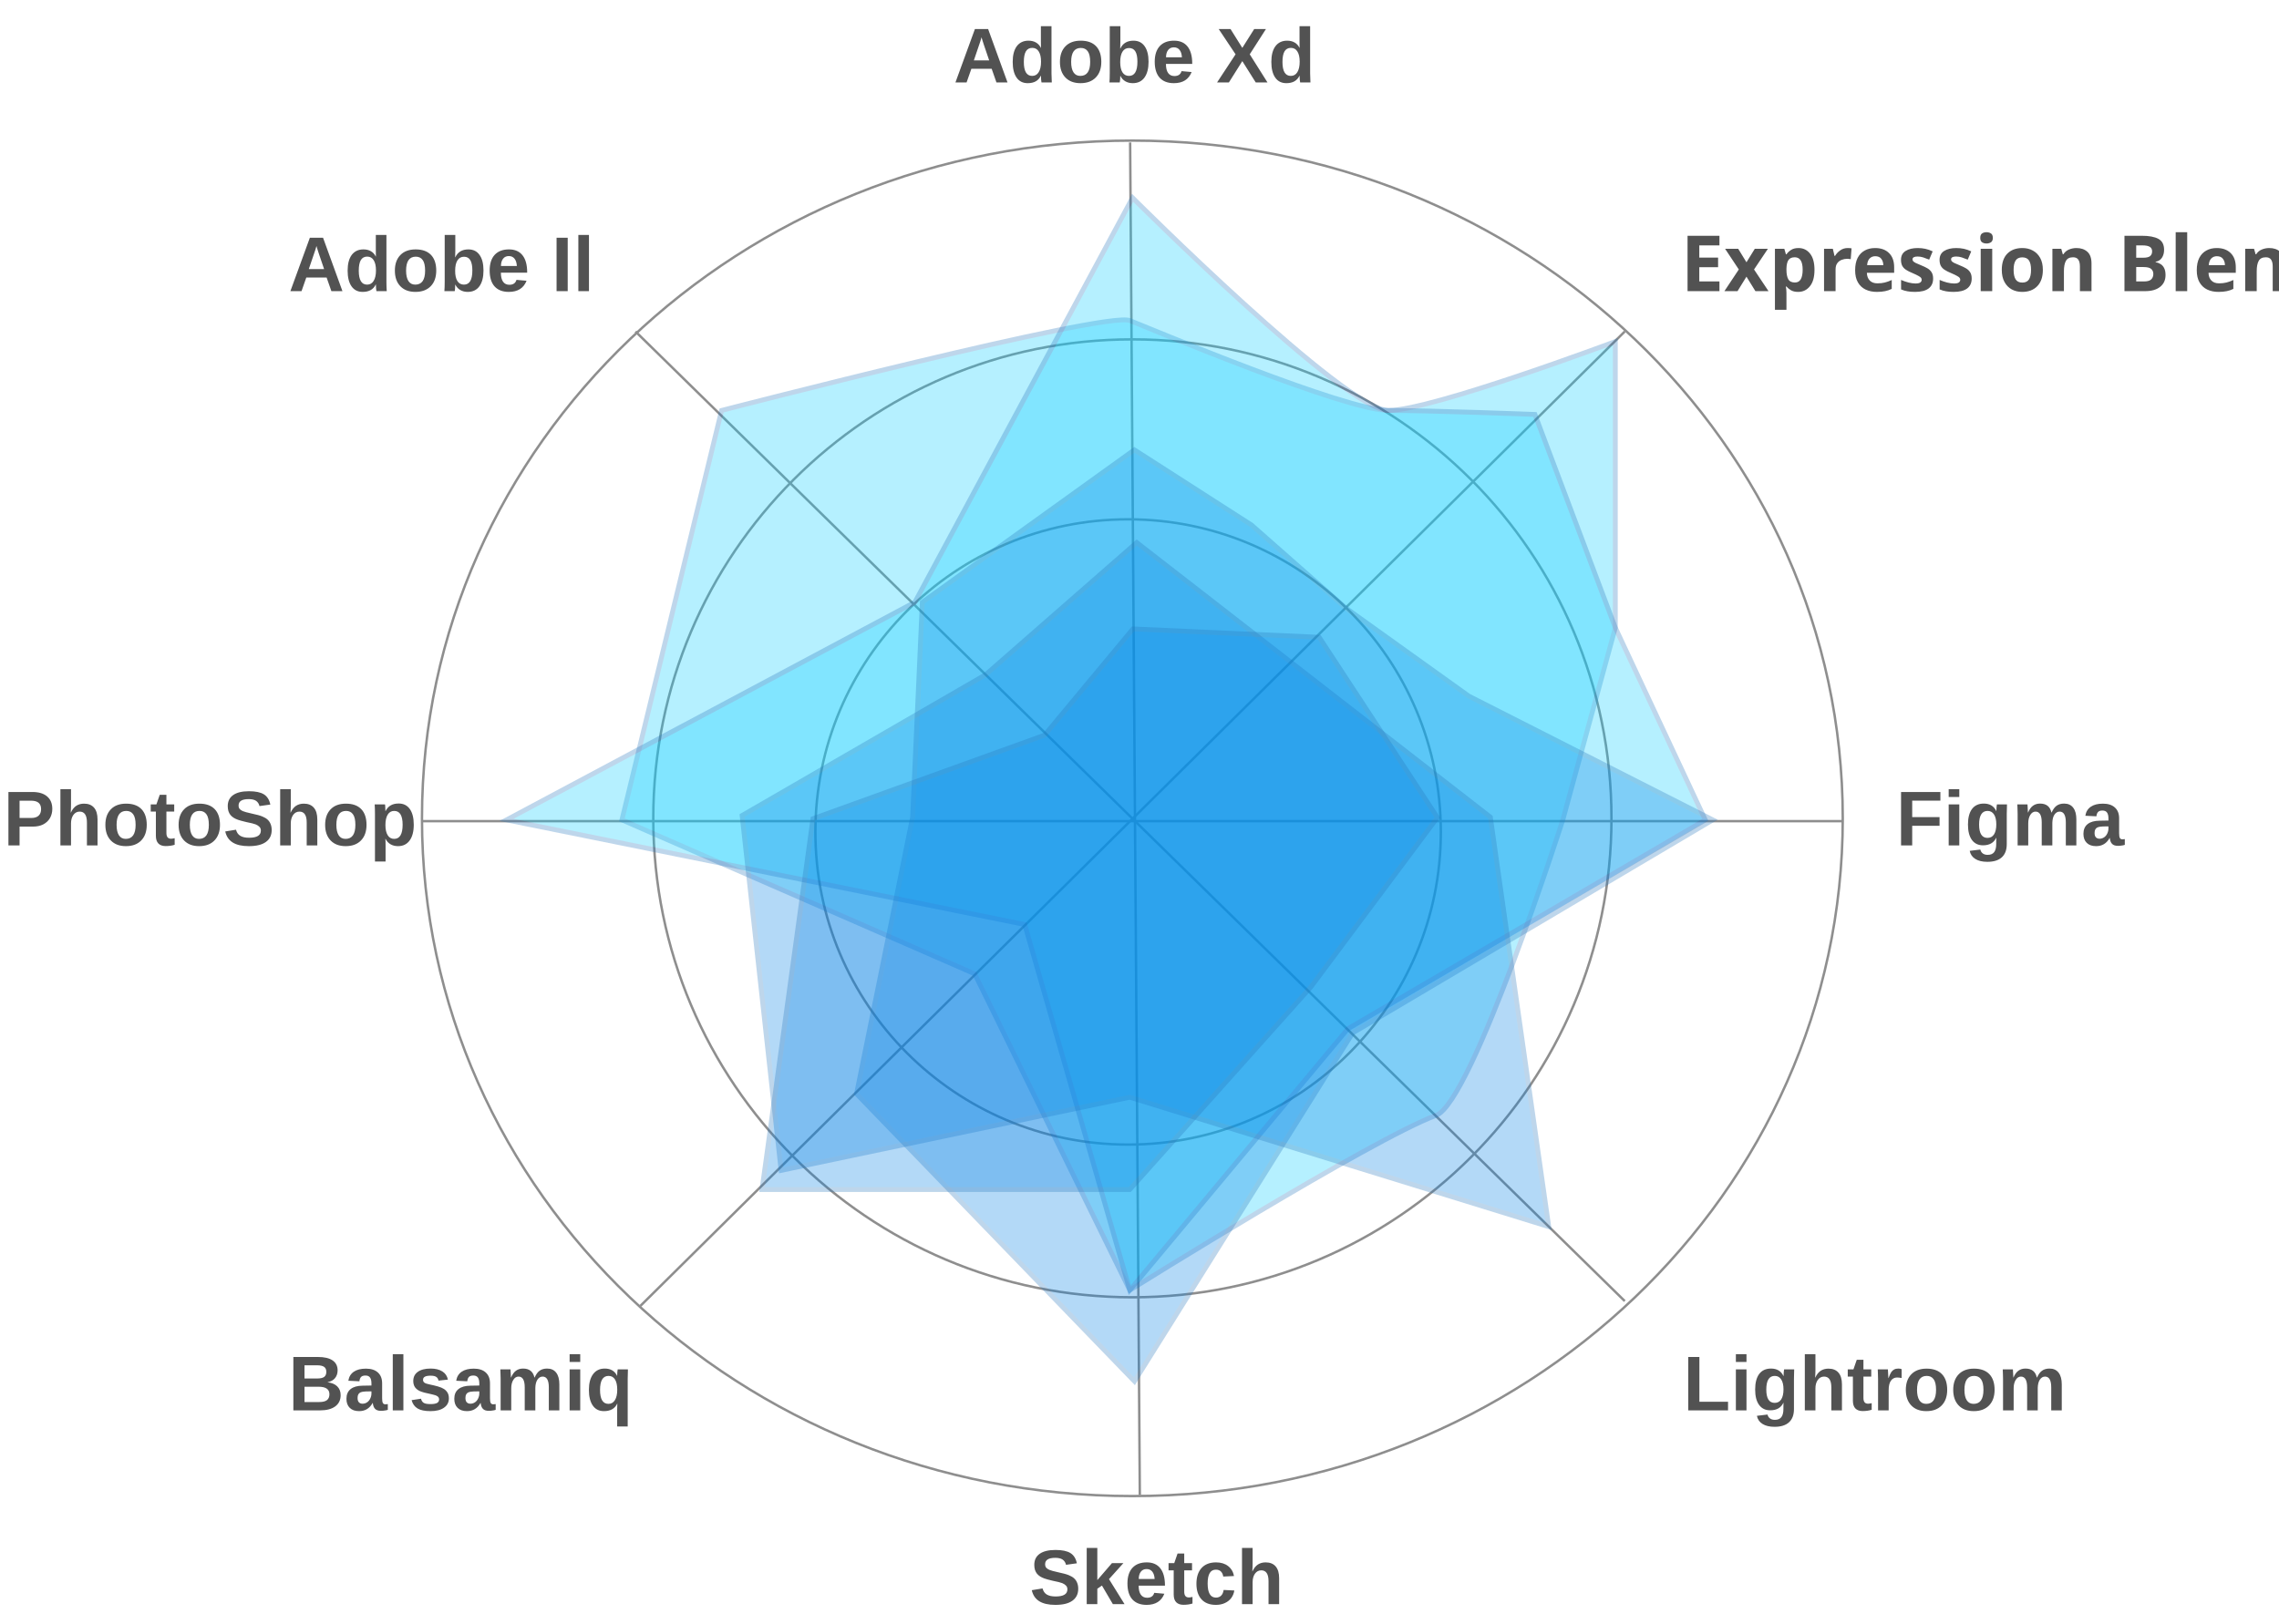
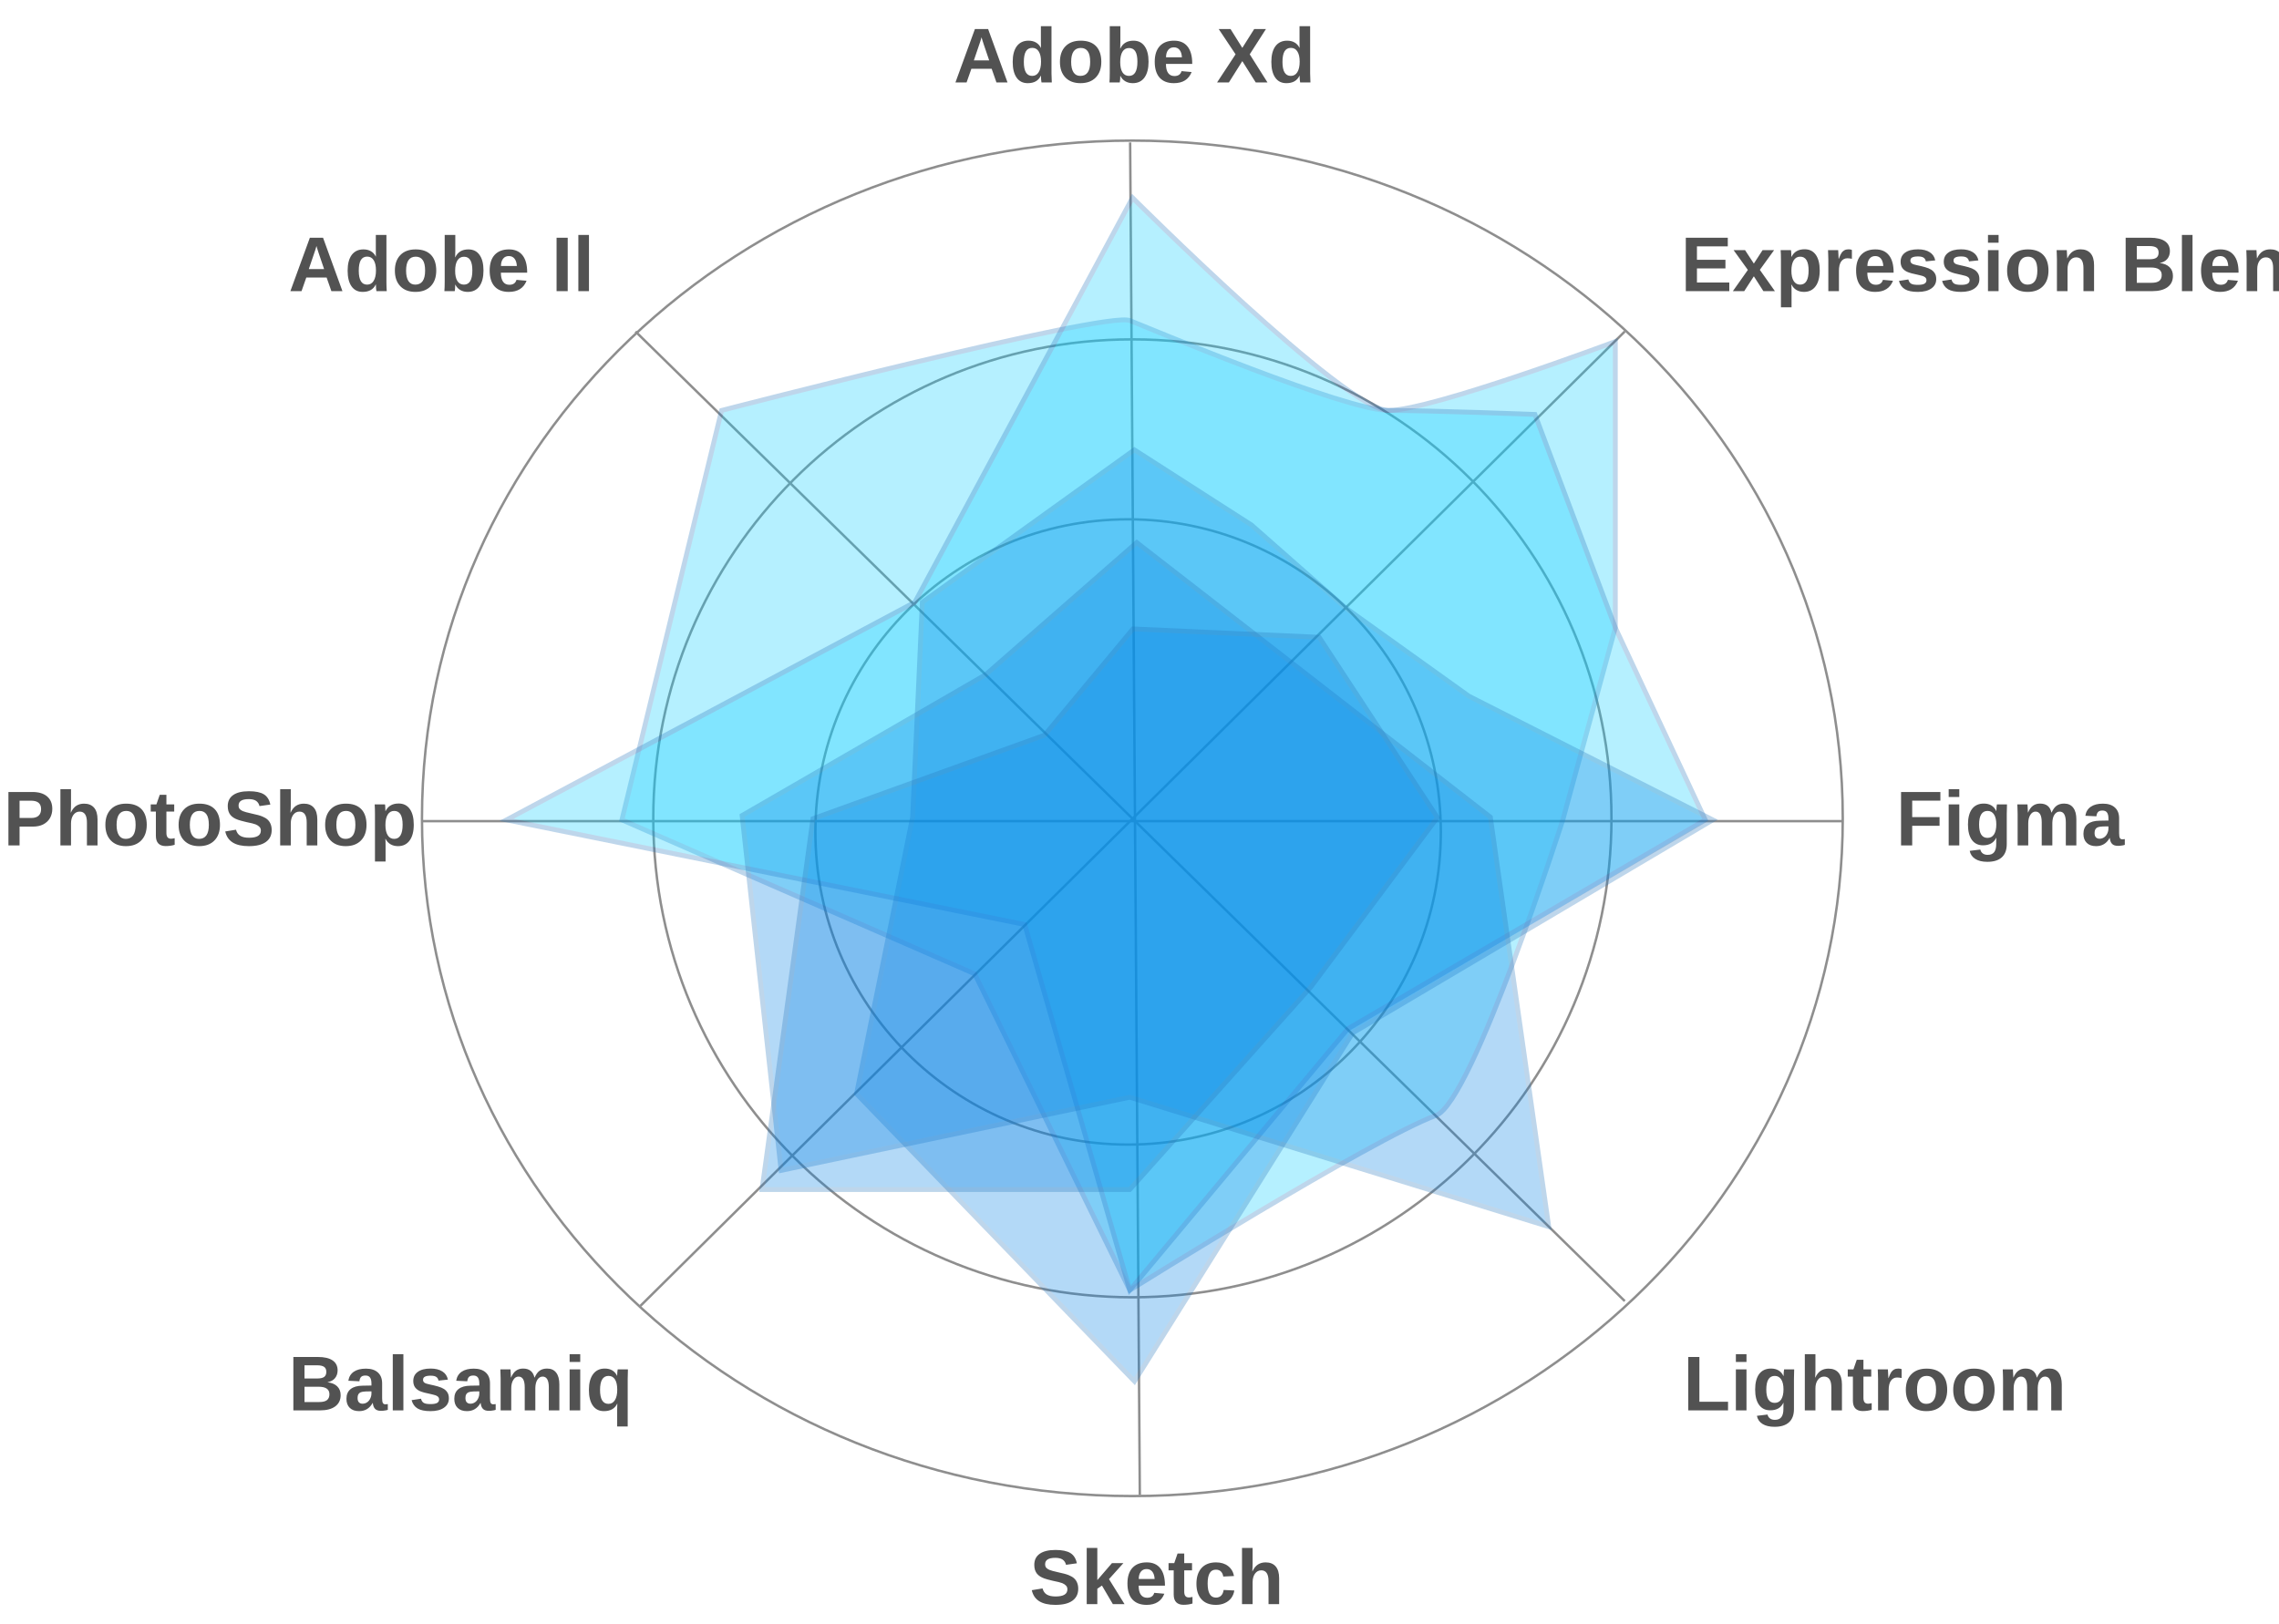
<svg xmlns="http://www.w3.org/2000/svg" width="469.966" height="334.891" viewBox="0 0 469.966 334.891">
  <g id="Experience" transform="translate(-1215.197 -4895.992)">
    <line id="Line_12" data-name="Line 12" x2="293" transform="translate(1302.248 5065.375)" fill="none" stroke="#8e8e8e" stroke-miterlimit="10" stroke-width="0.5" />
    <line id="Line_11" data-name="Line 11" x2="2" y2="279" transform="translate(1448.248 4925.375)" fill="none" stroke="#8e8e8e" stroke-miterlimit="10" stroke-width="0.5" />
    <line id="Line_13" data-name="Line 13" x2="204" y2="200" transform="translate(1346.248 4964.375)" fill="none" stroke="#8e8e8e" stroke-miterlimit="10" stroke-width="0.5" />
    <line id="Line_14" data-name="Line 14" x1="203" y2="201" transform="translate(1347.248 4964.375)" fill="none" stroke="#8e8e8e" stroke-miterlimit="10" stroke-width="0.5" />
    <circle id="Ellipse_50" data-name="Ellipse 50" cx="64.489" cy="64.489" r="64.489" transform="translate(1383.343 5003.115)" fill="none" stroke="#8e8e8e" stroke-miterlimit="10" stroke-width="0.5" />
    <ellipse id="Ellipse_51" data-name="Ellipse 51" cx="98.797" cy="98.797" rx="98.797" ry="98.797" transform="translate(1349.913 4965.996)" fill="none" stroke="#8e8e8e" stroke-miterlimit="10" stroke-width="0.5" />
    <ellipse id="Ellipse_52" data-name="Ellipse 52" cx="146.495" cy="139.801" rx="146.495" ry="139.801" transform="translate(1302.214 4924.992)" fill="none" stroke="#8e8e8e" stroke-miterlimit="10" stroke-width="0.5" />
    <path id="Path_375" data-name="Path 375" d="M116.36,117.125s79.248-20.518,84.172-18.548,44.484,18.548,53.347,18.548,46.782-14.212,46.782-14.212v59.024l-10.826,39.641s-18.668,58.189-26.118,60.947c-13.3,4.924-63.185,36.062-63.185,36.062l-31.967-65.247L95.807,201.579Z" transform="translate(1247.639 4863.534)" fill="#07cdff" stroke="#2676bd" stroke-miterlimit="10" stroke-width="1" opacity="0.3" />
    <path id="Path_376" data-name="Path 376" d="M158.4,155.049l44.891-83.432s43.912,43.872,52.775,43.872,30.2.821,30.2.821L302.848,160.3,321.4,199.943l-73.7,43.088-44.976,53.922-21.667-75.425L74.193,199.943Z" transform="translate(1245.453 4865.17)" fill="#07cdff" stroke="#2676bd" stroke-miterlimit="10" stroke-width="1" opacity="0.3" />
    <path id="Path_377" data-name="Path 377" d="M153.311,153.85l43.726-31.434L221.2,137.928,240.572,155l25.443,18.22,50.294,25.525-74.234,43.938L197.06,314.549l-57.314-59.3,11.572-57.061Z" transform="translate(1252.083 4866.369)" fill="#0081e4" stroke="#2676bd" stroke-miterlimit="10" stroke-width="1" opacity="0.3" />
    <path id="Path_378" data-name="Path 378" d="M126.36,269.294l-8.043-73.209,50.229-29.054,31.147-27.248,72.922,56.63,12.04,84.479-86.4-26.7Z" transform="translate(1249.916 4868.126)" fill="#0081e4" stroke="#2676bd" stroke-miterlimit="10" stroke-width="1" opacity="0.3" />
    <path id="Path_379" data-name="Path 379" d="M122.043,271.6l10.505-76.492,47.766-17.235,18.22-21.913,38.41,1.724,24.376,37.179-26.1,34.963L197.879,271.6Z" transform="translate(1250.293 4869.762)" fill="#0081e4" stroke="#2676bd" stroke-miterlimit="10" stroke-width="1" opacity="0.3" />
-     <text id="Expression_Blend" data-name="Expression Blend" transform="translate(1623.162 4956.047)" fill="#525252" font-size="16" font-family="SegoeUI-Semibold, Segoe UI" font-weight="600">
+     <text id="Expression_Blend" data-name="Expression Blend" transform="translate(1623.162 4956.047)" fill="#525252" font-size="16" font-family="Poppins-Semibold, Segoe UI, Arial" font-weight="600">
      <tspan x="-61.402" y="0">Expression Blend</tspan>
    </text>
    <text id="Figma" transform="translate(1628.339 5070.375)" fill="#525252" font-size="16" font-family="Poppins-Semibold, Segoe UI, Arial" font-weight="600">
      <tspan x="-22.191" y="0">Figma</tspan>
    </text>
    <text id="Lightroom" transform="translate(1600.162 5186.918)" fill="#525252" font-size="16" font-family="Poppins-Semibold, Segoe UI, Arial" font-weight="600">
      <tspan x="-37.898" y="0">Lightroom</tspan>
    </text>
    <text id="Sketch" transform="translate(1451.401 5226.883)" fill="#525252" font-size="16" font-family="Poppins-Semibold, Segoe UI, Arial" font-weight="600">
      <tspan x="-23.902" y="0">Sketch</tspan>
    </text>
    <text id="Balsamiq" transform="translate(1307.334 5186.918)" fill="#525252" font-size="16" font-family="Poppins-Semibold, Segoe UI, Arial" font-weight="600">
      <tspan x="-32.719" y="0">Balsamiq</tspan>
    </text>
    <text id="Adobe_Il" data-name="Adobe Il" transform="translate(1305.334 4956.047)" fill="#525252" font-size="16" font-family="Poppins-Semibold, Segoe UI, Arial" font-weight="600">
      <tspan x="-30.66" y="0">Adobe Il</tspan>
    </text>
    <text id="PhotoShop" transform="translate(1256.197 5070.375)" fill="#525252" font-size="16" font-family="Poppins-Semibold, Segoe UI, Arial" font-weight="600">
      <tspan x="-40.34" y="0">PhotoShop</tspan>
    </text>
    <text id="Adobe_Xd" data-name="Adobe Xd" transform="translate(1447.832 4912.992)" fill="#525252" font-size="16" font-family="Poppins-Semibold, Segoe UI, Arial" font-weight="600">
      <tspan x="-36.012" y="0">Adobe Xd</tspan>
    </text>
  </g>
</svg>
